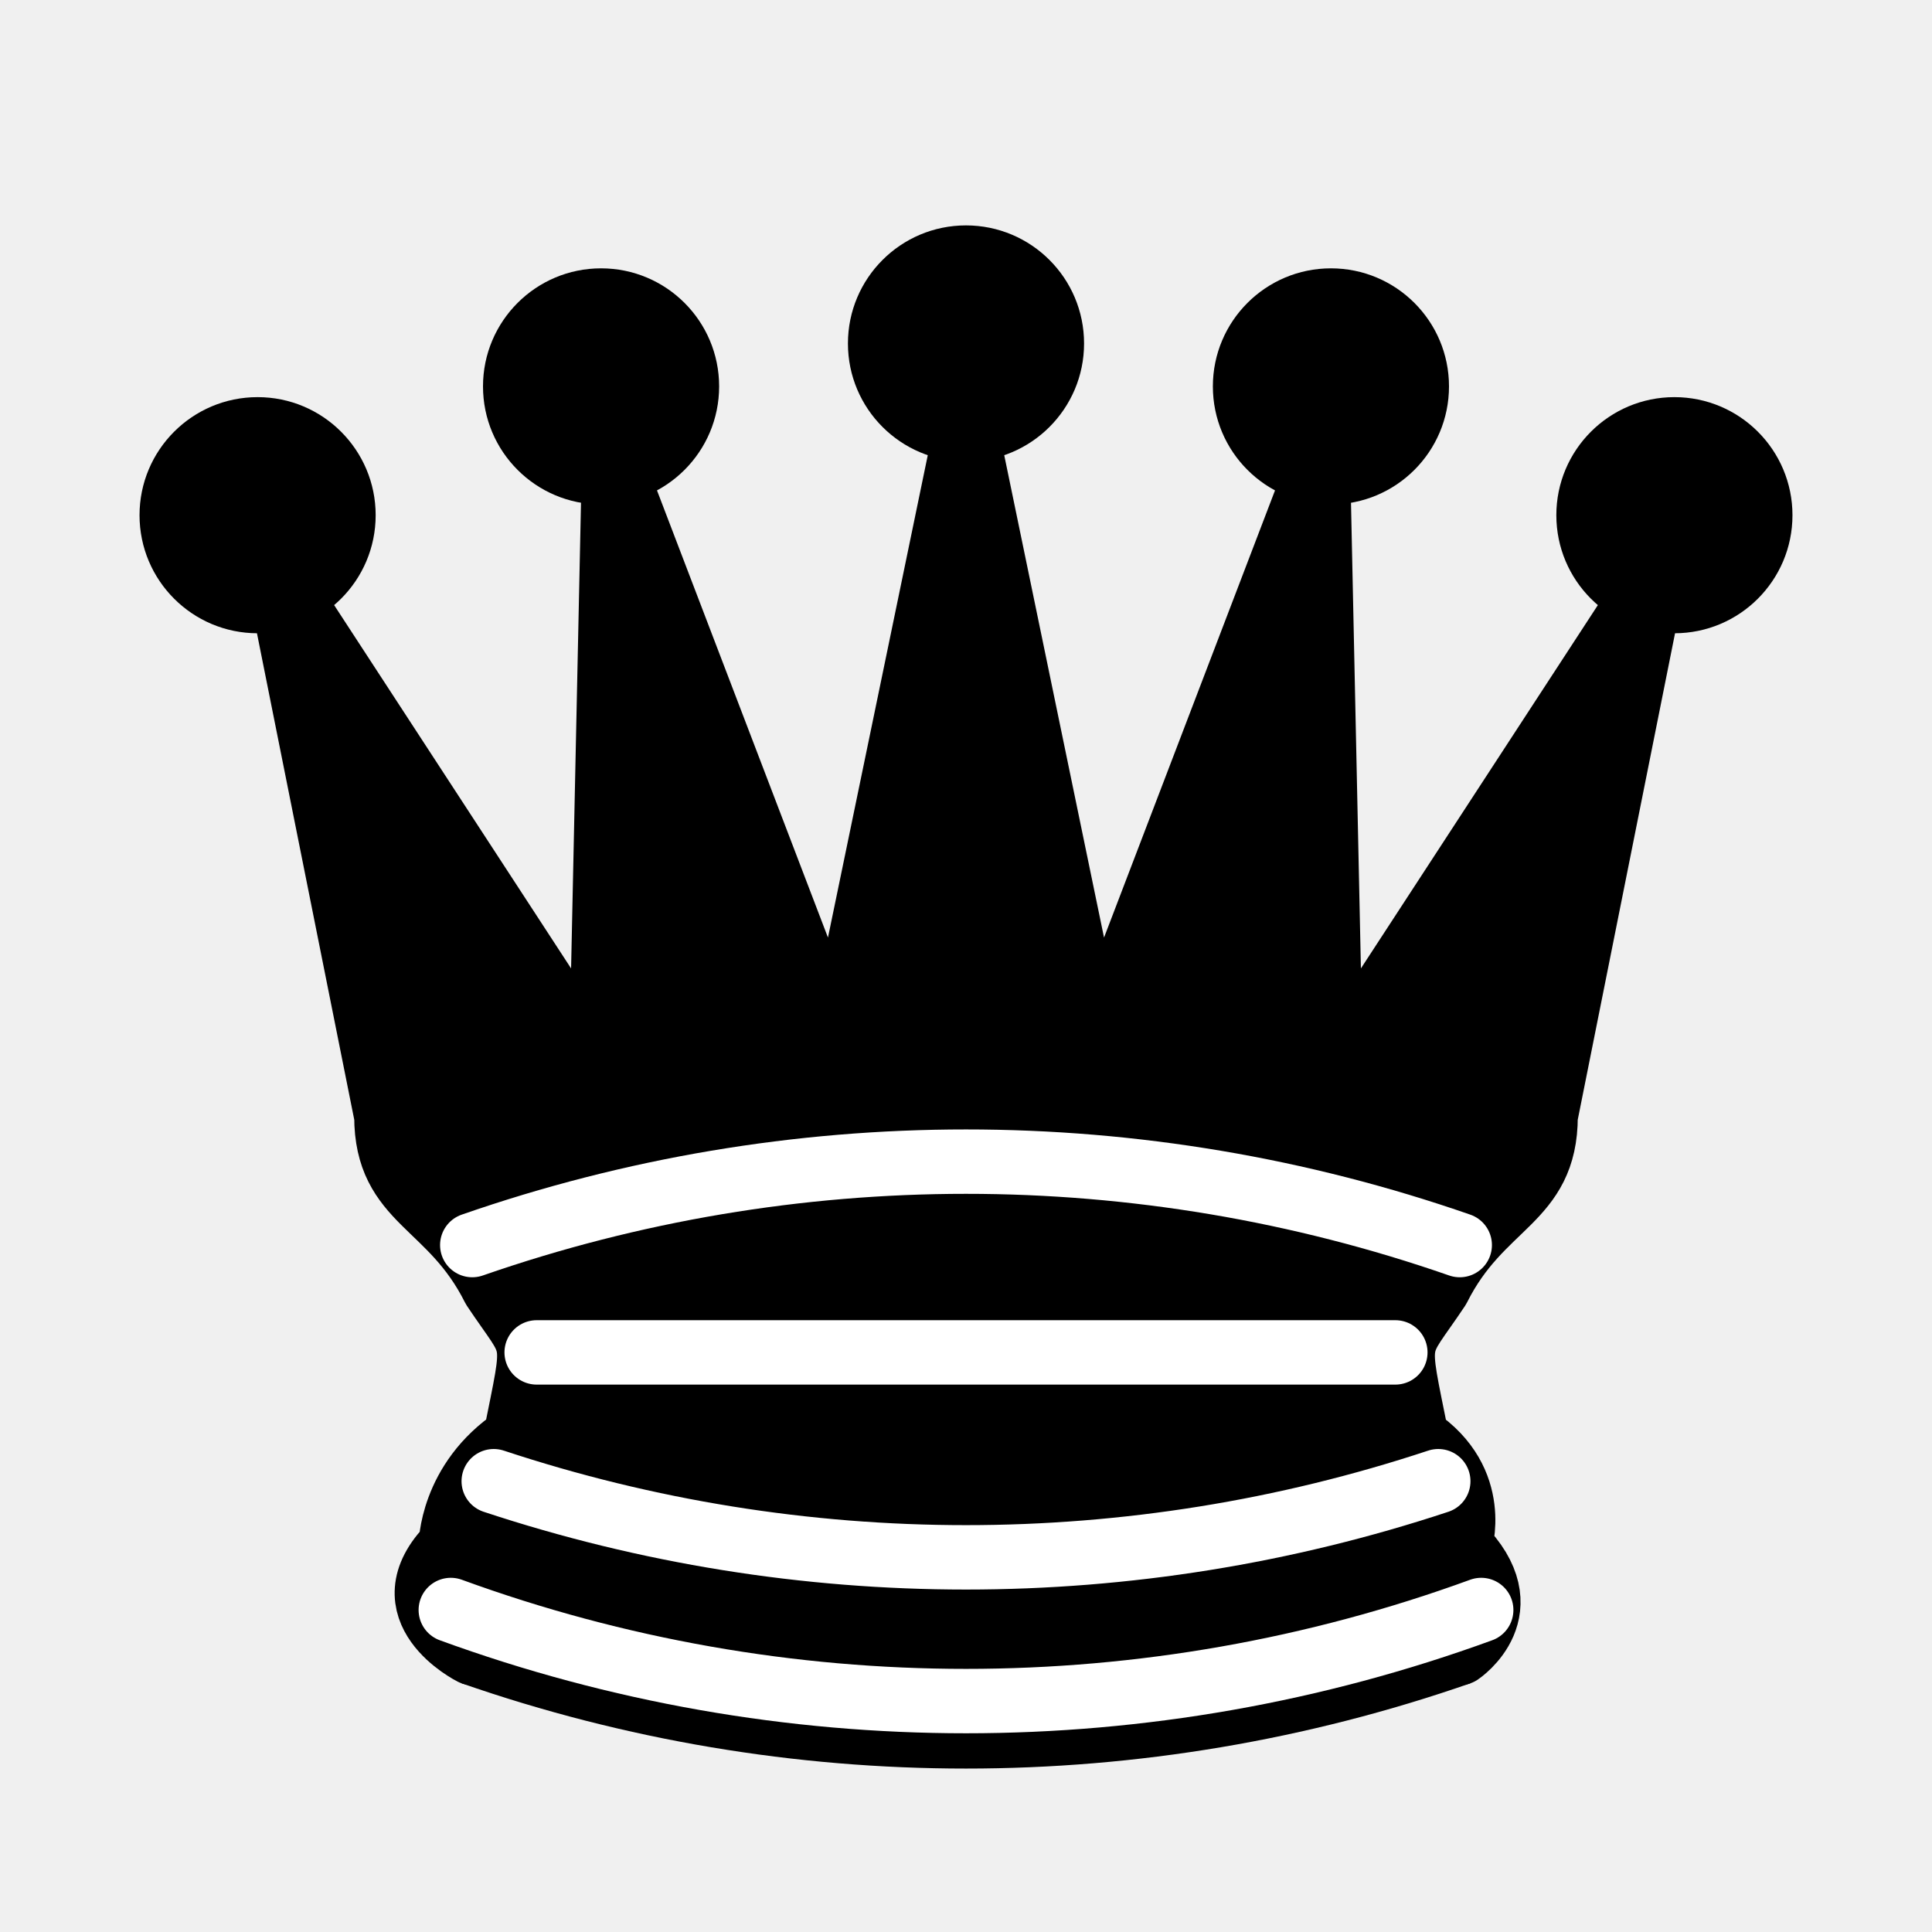
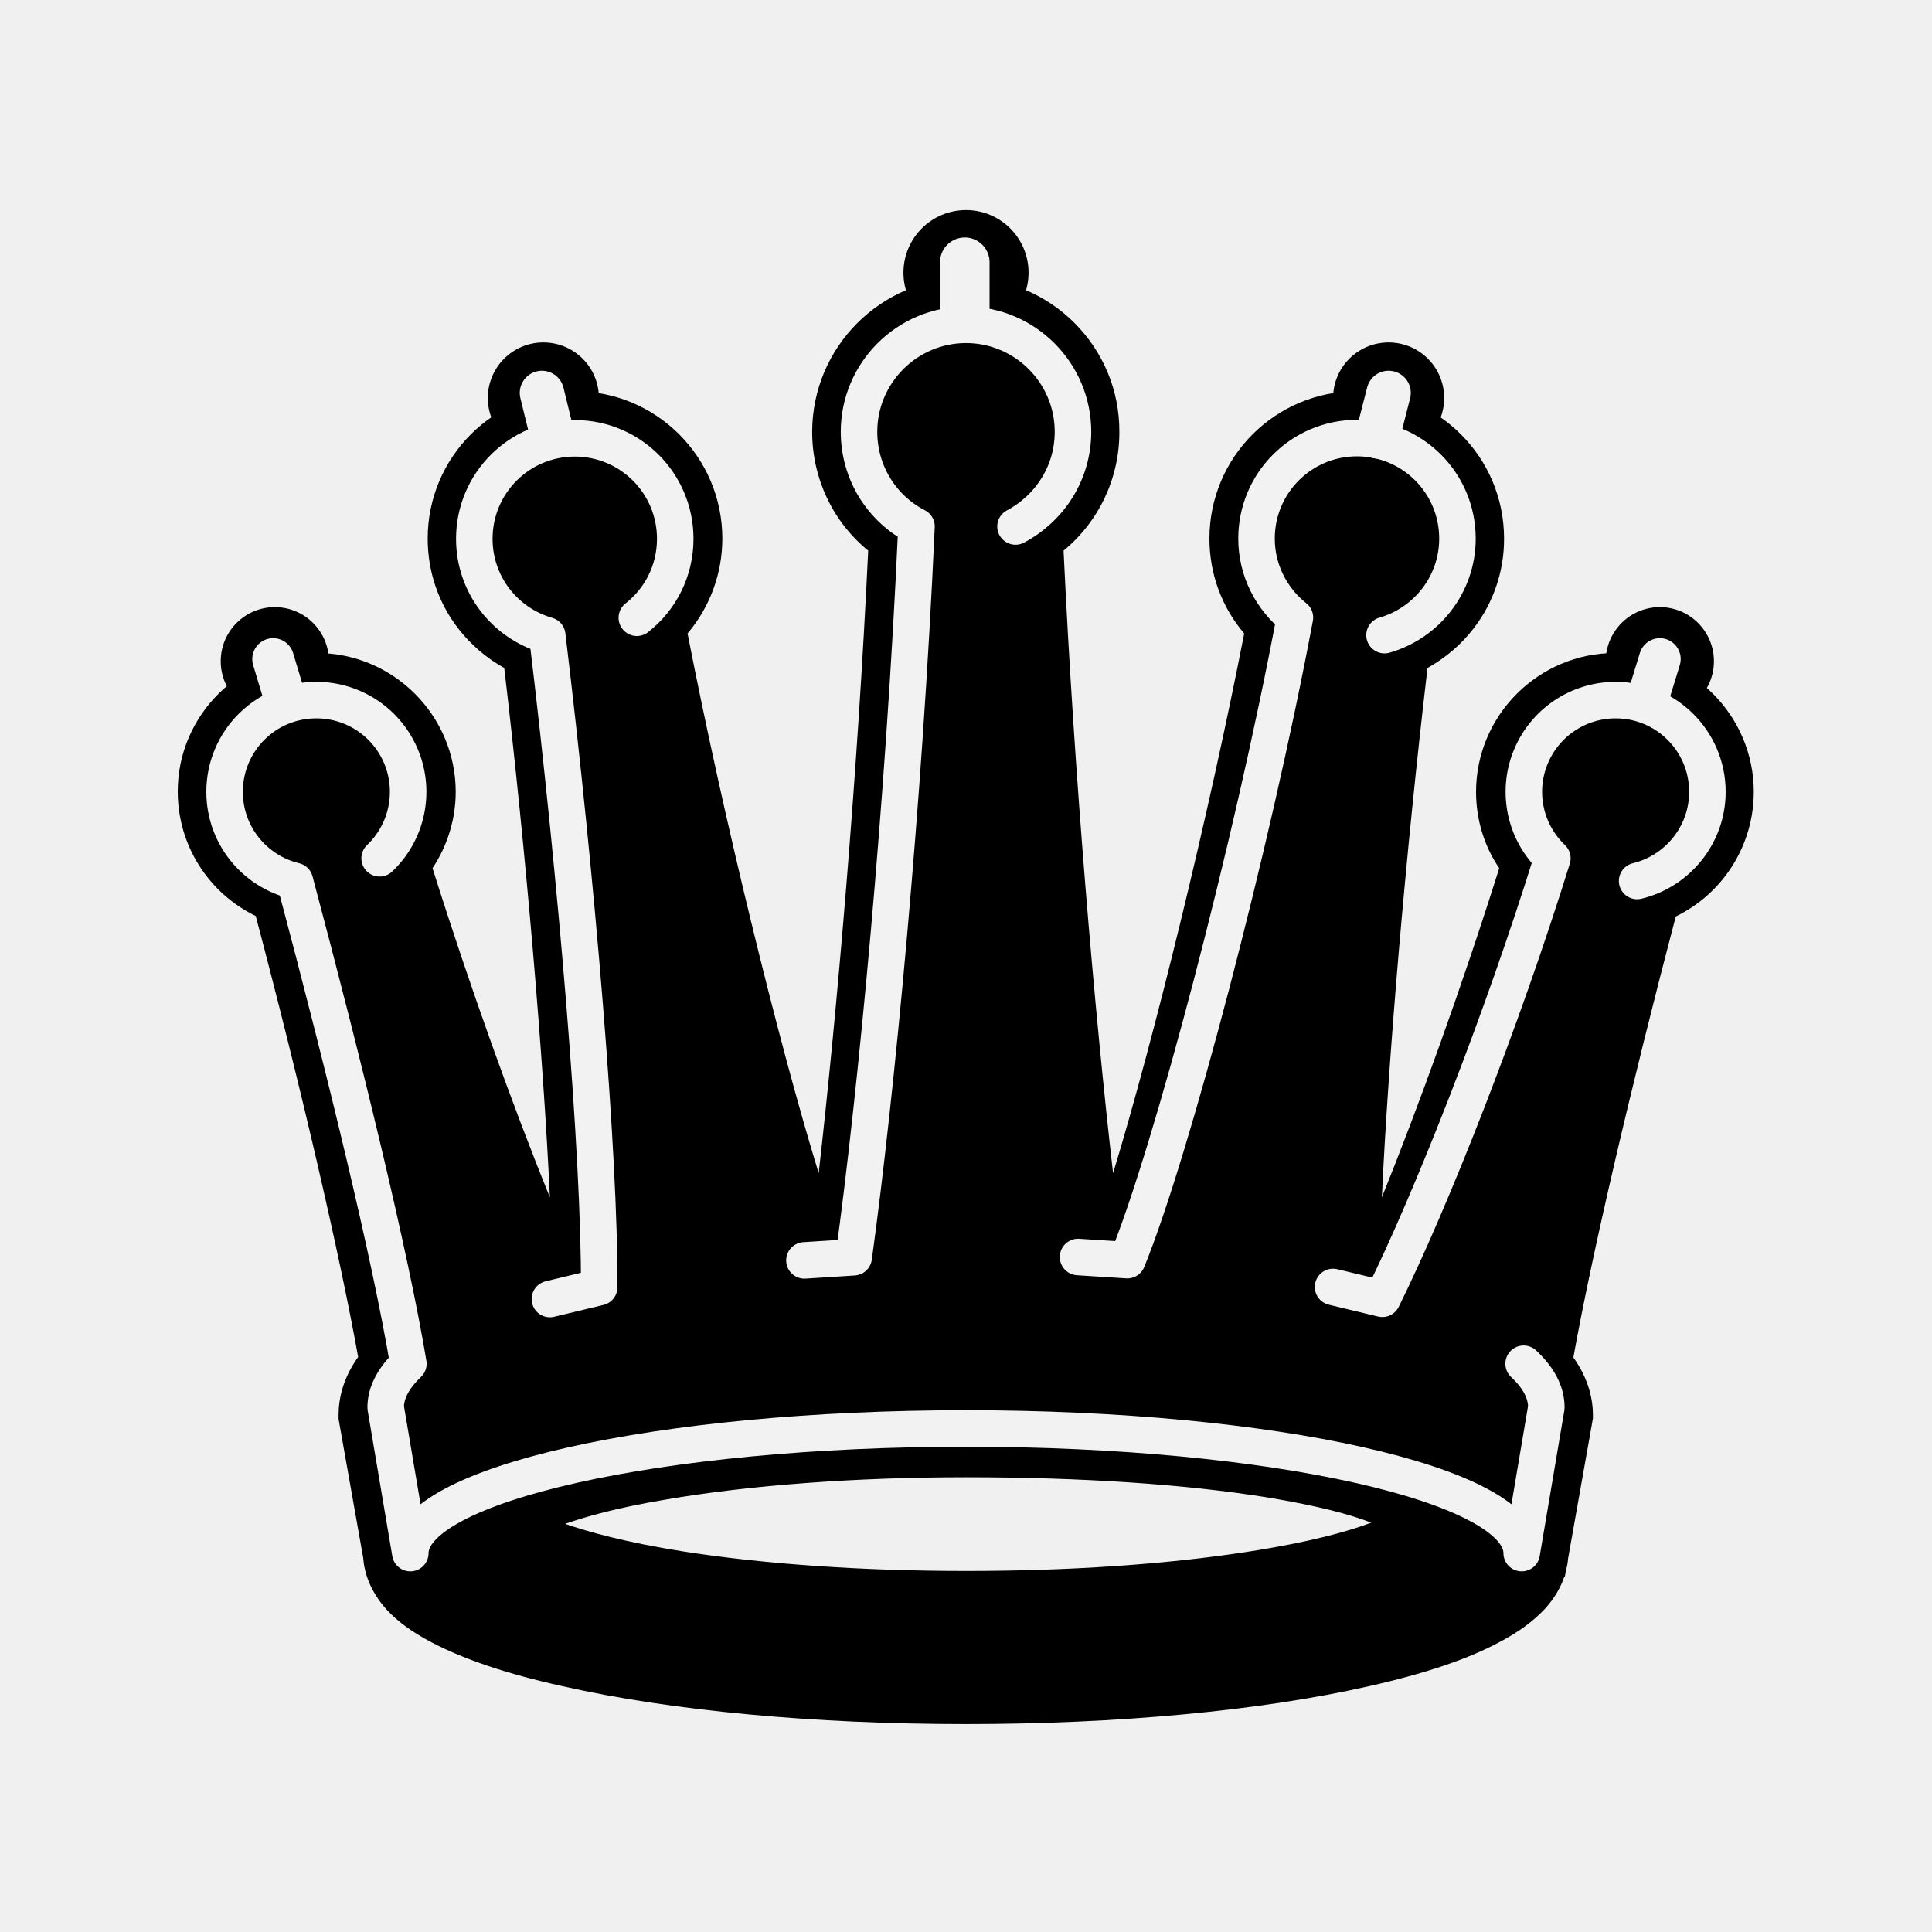
- <svg xmlns="http://www.w3.org/2000/svg" viewBox="0 0 45 45">
-   <g id="black-queen" class="black queen" fill="#000" fill-rule="evenodd" stroke="#000" stroke-width="1.5" stroke-linecap="round" stroke-linejoin="round">
-     <g fill="#000" stroke="none">
-       <circle cx="6" cy="12" r="2.75" />
-       <circle cx="14" cy="9" r="2.75" />
-       <circle cx="22.5" cy="8" r="2.75" />
-       <circle cx="31" cy="9" r="2.75" />
-       <circle cx="39" cy="12" r="2.75" />
+ <svg xmlns="http://www.w3.org/2000/svg" style="color-scheme:light only" viewBox="0 0 800 800">
+   <path d="M400 704.4c-62 0-120.5-5.5-164.8-15.4-49.7-11.1-74.2-25.8-75-44.8L150 587v-.9c0-5.4 1.6-13.2 8.6-21.4-7.5-43.1-24.6-117.2-44.6-192.2a47.5 47.5 0 0 1-30.8-44.6 47.7 47.7 0 1 1 95.4 0c0 11.1-3.7 21.5-10.6 29.9 21.1 67.1 46.9 136.7 64.9 175.2l5.3-1.3c-.5-55.3-9.1-164.3-20.6-261.6-18.6-8-31-26.6-31-47.1 0-28.3 23-51.3 51.3-51.3a51.34 51.34 0 0 1 36.3 87.6c17.9 93.5 47.7 211.6 65.3 258.9l5.4-.3c8.6-66 19.4-184.5 24.6-294.5a53.24 53.24 0 0 1-23.8-44.5c0-29.8 24.2-54 54-54a54.03 54.03 0 0 1 30.5 98.6c5.2 110.1 16 228.5 24.6 294.5l5.4.3c17.6-47.3 47.4-165.3 65.3-258.9a51.34 51.34 0 0 1 36.3-87.6c28.3 0 51.3 23 51.3 51.3 0 20.6-12.4 39.1-31 47.1-11.6 97.3-20.2 206.3-20.6 261.6l5.3 1.3c18-38.4 43.8-108.1 64.9-175.2a46.88 46.88 0 0 1-10.6-29.9 47.7 47.7 0 1 1 95.4 0 47.5 47.5 0 0 1-30.8 44.6c-19.9 75.1-37 149.1-44.6 192.2 5.7 6.7 8.6 13.8 8.6 21.3v.9l-10.3 57.7c-1.2 18.9-25.7 33.5-75 44.6-43.8 9.6-102.3 15.1-164.4 15.1m-185-71.7c10.8 7.2 34.9 14.3 66.2 19.1 34.3 5.4 75.4 8.2 118.8 8.2 98 0 163.9-13.8 184.2-26.9l3.3-2.9c-4.2-4.2-17-11.4-48.7-17.7-35.3-6.9-84.7-10.7-138.9-10.7-50.3 0-98.2 3.9-134.6 11-33.2 6.5-47.5 13.8-52.6 17.9z" />
+   <path d="M400 134.5c24.4 0 44.3 19.9 44.3 44.3 0 17.1-9.6 31.9-23.8 39.2 5.1 114 16.8 242.6 26 309.1l20.4 1.3c18.1-44.7 51.4-176.8 69.4-272.6a41.38 41.38 0 0 1-15.9-32.7c0-23 18.6-41.6 41.6-41.6s41.6 18.6 41.6 41.6c0 19-12.7 35-30.2 40-12.3 102.1-21.8 222-21.5 276.4l20.4 4.9c20.3-41.1 49.7-121.9 70.4-188.9a37.98 37.98 0 0 1 26.2-65.5 37.98 37.98 0 0 1 8.9 74.9c-20.8 78-39.5 158.2-47 203.1 6 5.7 9.4 11.8 9.4 18.1l-10.2 57-.1.1c0 28.5-103 51.6-230 51.6-127.1 0-230-23.4-230-51.5l-10.2-57.1c0-6.3 3.2-12.5 9.4-18.3-7.5-44.9-26.1-125.2-47-203.1-16.6-4-29.1-19-29.1-36.9 0-21 17-38 38-38 21.1 0 38 17 38 38 0 10.8-4.5 20.6-11.8 27.5 20.8 67 50.1 147.9 70.4 188.9l20.4-4.9c.3-54.2-9.2-174.3-21.5-276.4-17.4-5-30.2-21-30.2-40 0-23 18.6-41.6 41.6-41.6s41.6 18.6 41.6 41.6c0 13.3-6.3 25.1-15.9 32.7 18 95.8 51.2 227.9 69.4 272.6l20.4-1.3c9.1-66.5 20.8-195 26-309.1-14.1-7.5-23.8-22.1-23.8-39.2.1-24.3 20-44.2 44.4-44.2m0 535.3c89.4 0 165-12.1 190.2-28.8l9-7.9c0-25.6-89.1-41-199-41s-199 18.4-199 41l8.1 7.2c24 17 100.3 29.5 190.7 29.5m0-554.7a63.8 63.8 0 0 0-63.7 63.7c0 19.3 8.6 37.3 23.2 49.2-4.4 92.8-12.9 190.8-20.5 257.8-17-55.4-39.6-148.1-54.3-223.5a60.77 60.77 0 0 0 14.4-39.3c0-33.7-27.3-61-61-61s-61 27.3-61 61c0 13.5 4.3 26.4 12.6 37.2 5.2 6.7 11.7 12.3 19.1 16.4 9.1 77.4 16.2 161.5 18.9 219.2-15.3-37.6-33.2-87.4-48.6-136.3 6.2-9.3 9.6-20.4 9.6-31.6 0-31.6-25.8-57.5-57.5-57.5-31.6 0-57.6 25.7-57.6 57.3 0 22.5 12.9 42.2 32.3 51.6 18.7 70.8 34.8 140.2 42.4 182.6-6.5 9.1-8.1 17.7-8.1 24v1.7l.3 1.7 9.9 55.8c.4 5.7 2.6 13.5 9.7 21.4 4.6 5 10.7 9.4 18.7 13.6 13.1 6.9 31.3 13.1 54.1 18.1 45 10.2 104.3 15.7 167 15.7 62.9 0 122.1-5.5 167-15.7 22.8-5.1 41-11.2 54.1-18.3 8-4.2 14-8.7 18.7-13.7 4.1-4.5 6.6-9.1 8-13.2l.3-.3.3-1.8c.5-1.9.9-3.8 1-5.5l10-56.4.3-1.7V586c0-6.2-1.6-14.8-8.1-23.9 7.6-42.4 23.8-111.8 42.4-182.6a57.4 57.4 0 0 0 32.3-51.6c0-31.6-25.8-57.5-57.5-57.5-31.6 0-57.5 25.8-57.5 57.5 0 11.3 3.3 22.4 9.6 31.6-15.4 48.9-33.4 98.7-48.6 136.3 2.7-57.8 9.8-141.8 18.9-219.2 7.3-4.1 13.9-9.6 19.1-16.4a60.54 60.54 0 0 0 12.6-37.2c0-33.7-27.3-61-61-61s-61 27.3-61 61c0 14.6 5.1 28.4 14.4 39.3-14.7 75.4-37.4 168-54.3 223.5-7.7-67-16.1-164.9-20.5-257.8a63.37 63.37 0 0 0 23.1-49.1c.2-35.2-28.4-63.8-63.5-63.8M234 631c8.5-3 21.6-6.7 41.3-10 34.7-6 78.9-9.3 124.7-9.3 48 0 91.2 2.9 125.1 8.4 21.1 3.5 34.3 7.1 42.7 10.4-9.5 3.6-25.5 8.1-51.5 12.1-33.7 5.2-73.9 7.9-116.2 7.9-42.9 0-83.4-2.8-117.3-8.1-24-3.8-39.2-8.1-48.8-11.4" />
+   <circle cx="400" cy="112.9" r="25.9" />
+   <circle cx="225" cy="164.8" r="23" />
+   <circle cx="113.8" cy="273.8" r="22.4" />
+   <circle cx="575" cy="164.8" r="23" />
+   <circle cx="687.3" cy="273.8" r="22.4" />
+   <g fill="none" stroke="#f2f2f2" stroke-linecap="round" stroke-miterlimit="10">
+     <path stroke-width="17.28" d="m117.6 287.9-4.5-15" />
+     <path stroke-width="18.36" d="m228.8 180.7-4.4-18" />
+     <path stroke-width="17.28" d="m682.7 287.9 4.6-15" />
+     <path stroke-width="18.36" d="m570.4 180.7 4.6-18" />
+     <path stroke-width="20.52" d="M399.5 108.6V127" />
+     <g stroke-linejoin="round" stroke-width="15.12">
+       <path d="M263.7 255.8c9.7-7.6 15.9-19.4 15.9-32.7 0-23-18.6-41.6-41.6-41.6s-41.6 18.6-41.6 41.6c0 19 12.7 35 30.2 40 12.3 102.1 21.8 215.6 21.5 269.9l-20.4 4.9M420.5 218c14.1-7.5 23.8-22.1 23.8-39.2 0-24.4-19.9-44.3-44.3-44.3s-44.3 19.9-44.3 44.3c0 17.1 9.6 31.9 23.8 39.2-5.1 114-16.8 236.1-26 302.6l-20.4 1.3M573.3 263c17.4-5 30.2-21 30.2-40 0-23-18.6-41.6-41.6-41.6S520.3 200 520.3 223c0 13.3 6.3 25.1 15.9 32.7-18 95.8-51.2 221.4-69.4 266.1l-20.4-1.3m231.5-155.7c16.6-4 29.1-19 29.1-36.9 0-21-17-38-38-38a37.98 37.98 0 0 0-26.2 65.5c-20.8 67-50.1 141.4-70.4 182.4l-20.4-4.9" />
+       <path d="M157.2 355.4a37.98 37.98 0 0 0-26.2-65.5c-21.1 0-38 17-38 38 0 17.9 12.4 32.9 29.1 36.9 20.8 78 39.5 155 47 199.9-6 5.7-9.4 11.8-9.4 18.1l10.2 60.3c0-28.5 103-51.6 230.1-51.6s230.1 23.1 230.1 51.6l10.2-60.3c0-6.3-3.2-12.3-9.4-18.1" />
    </g>
-     <path d="M9 26c8.5-1.5 21-1.5 27 0l2.5-12.5L31 25l-.3-14.1-5.2 13.6-3-14.5-3 14.5-5.2-13.6L14 25 6.5 13.5 9 26zM9 26c0 2 1.5 2 2.5 4 1 1.5 1 1 .5 3.5-1.5 1-1.5 2.5-1.5 2.5-1.5 1.5.5 2.5.5 2.5 6.5 1 16.5 1 23 0 0 0 1.5-1 0-2.5 0 0 .5-1.5-1-2.5-.5-2.5-.5-2 .5-3.5 1-2 2.5-2 2.5-4-8.5-1.5-18.5-1.5-27 0z" stroke-linecap="butt" />
-     <path d="M11 38.5a35 35 1 0 0 23 0" fill="none" stroke-linecap="butt" />
-     <path d="M11 29a35 35 1 0 1 23 0M12.5 31.5h20M11.5 34.5a35 35 1 0 0 22 0M10.5 37.5a35 35 1 0 0 24 0" fill="none" stroke="#fff" />
  </g>
</svg>
